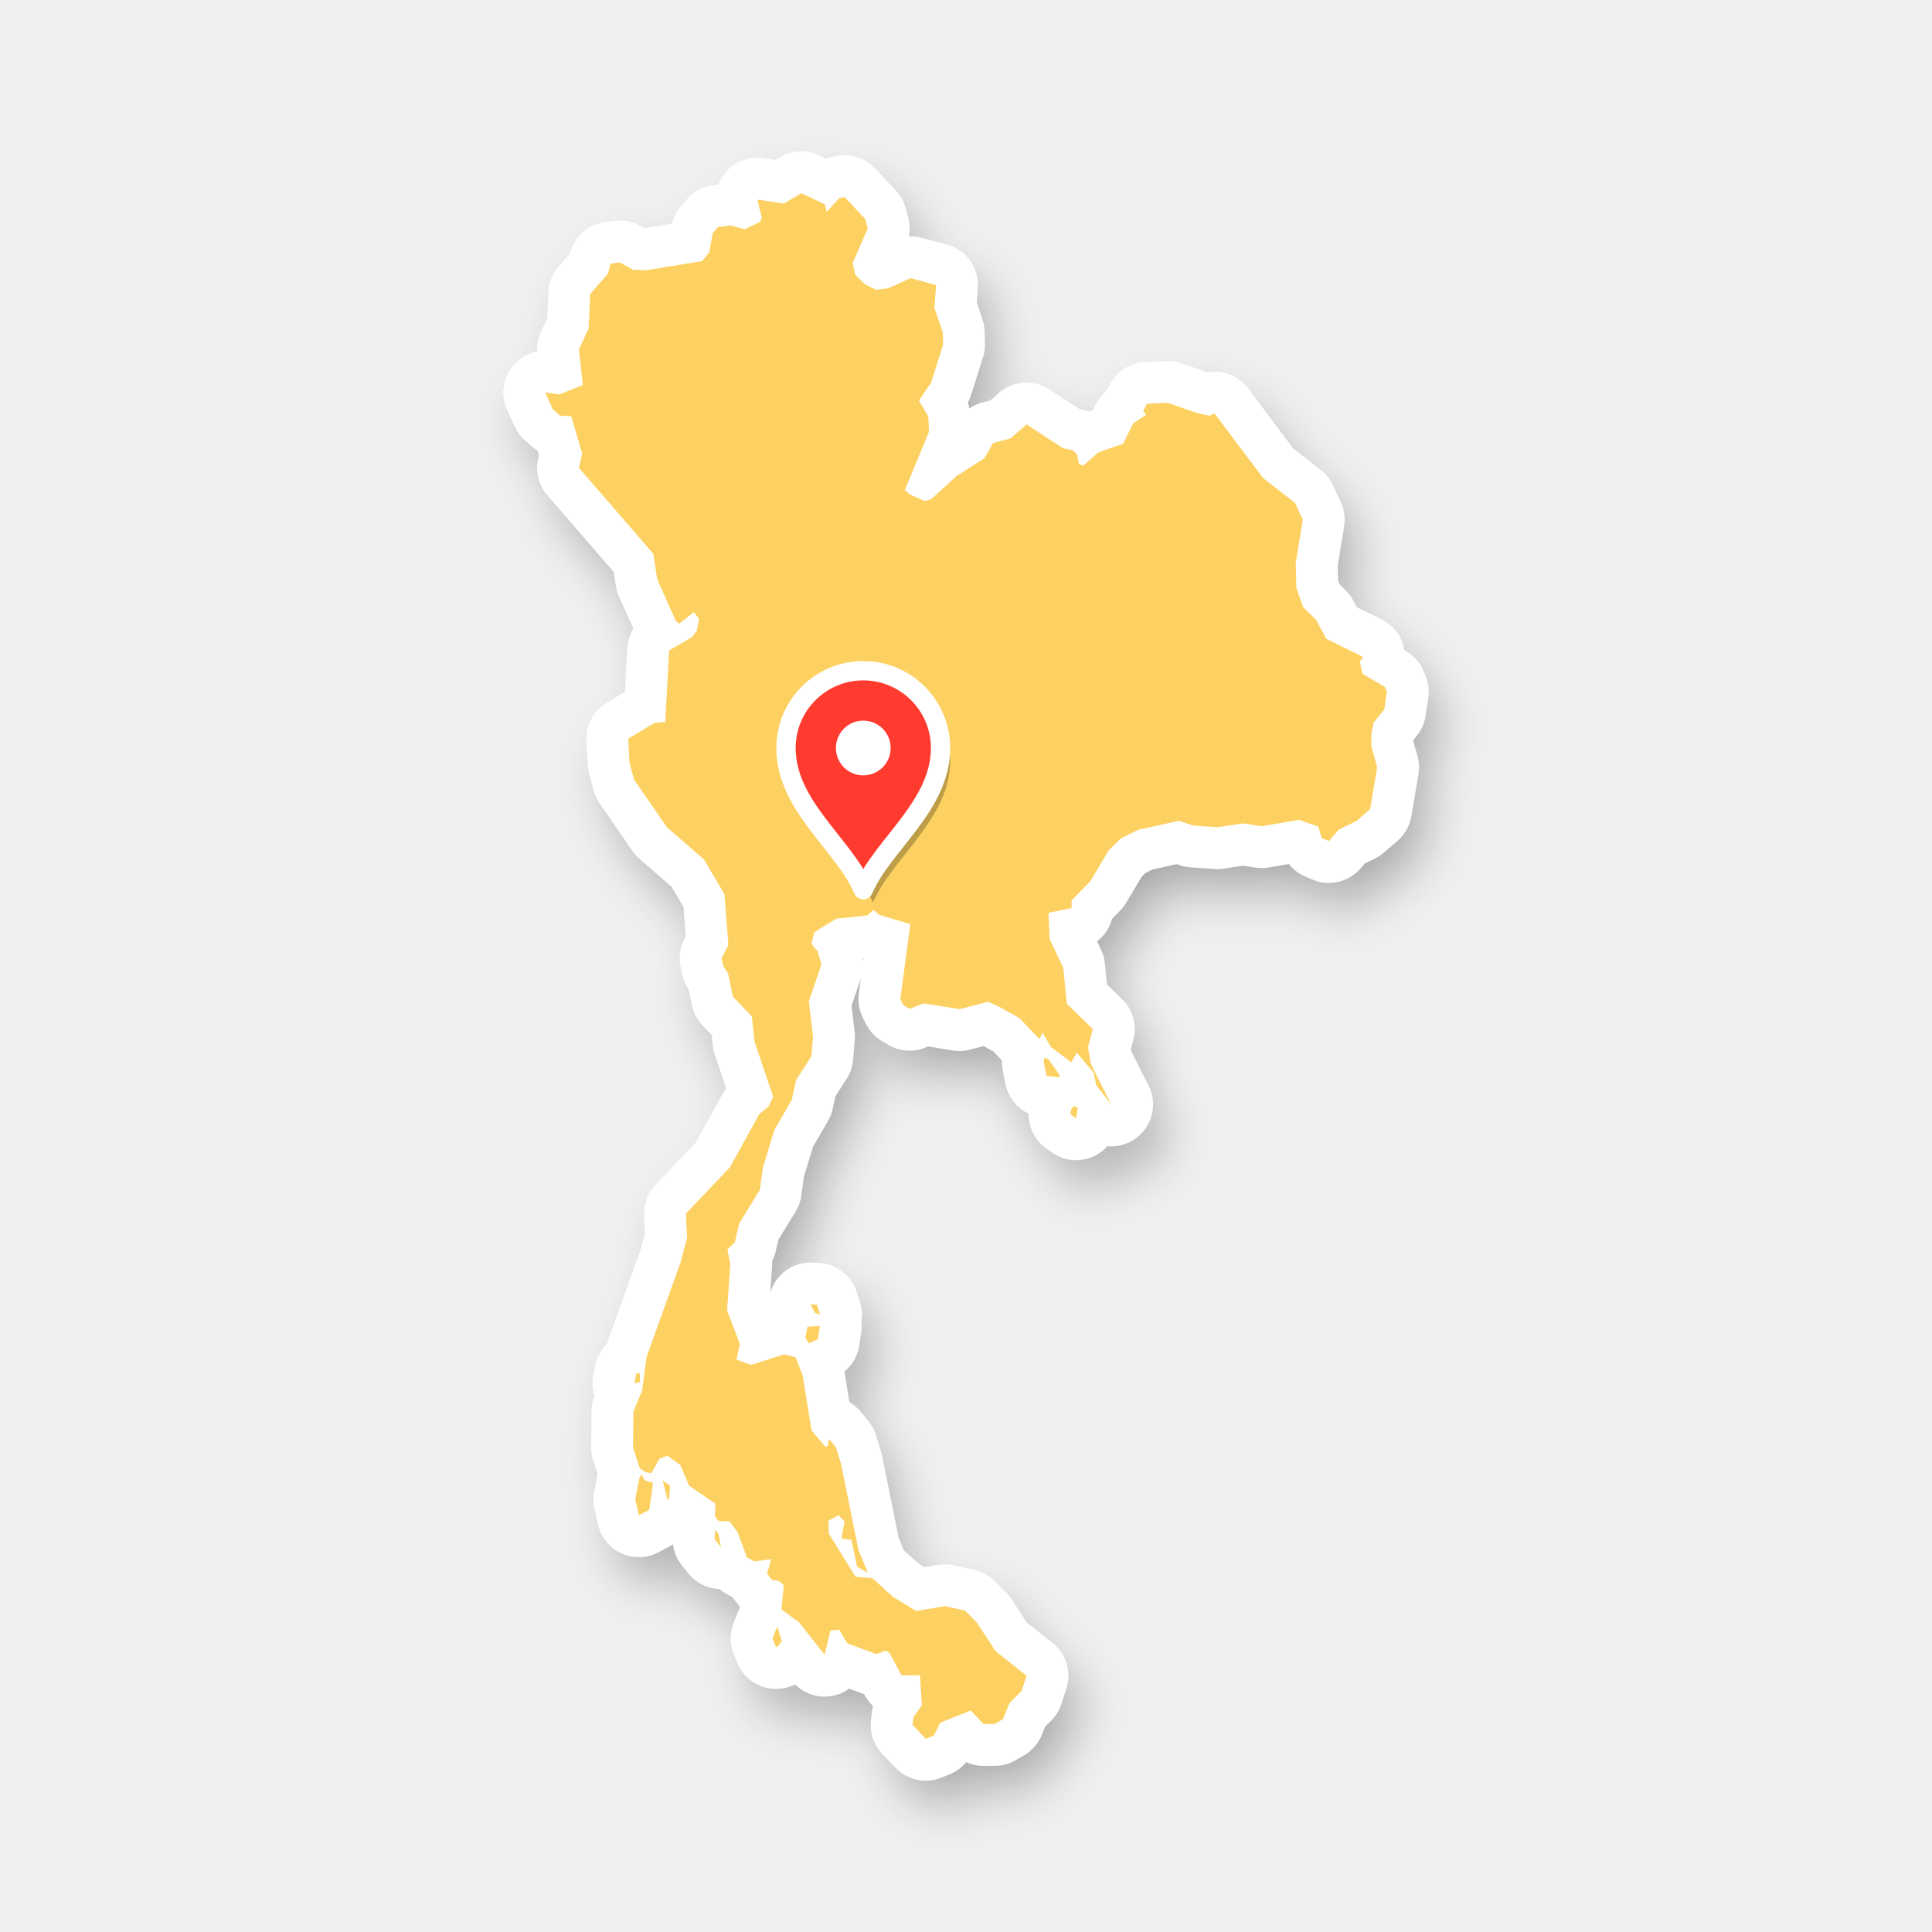
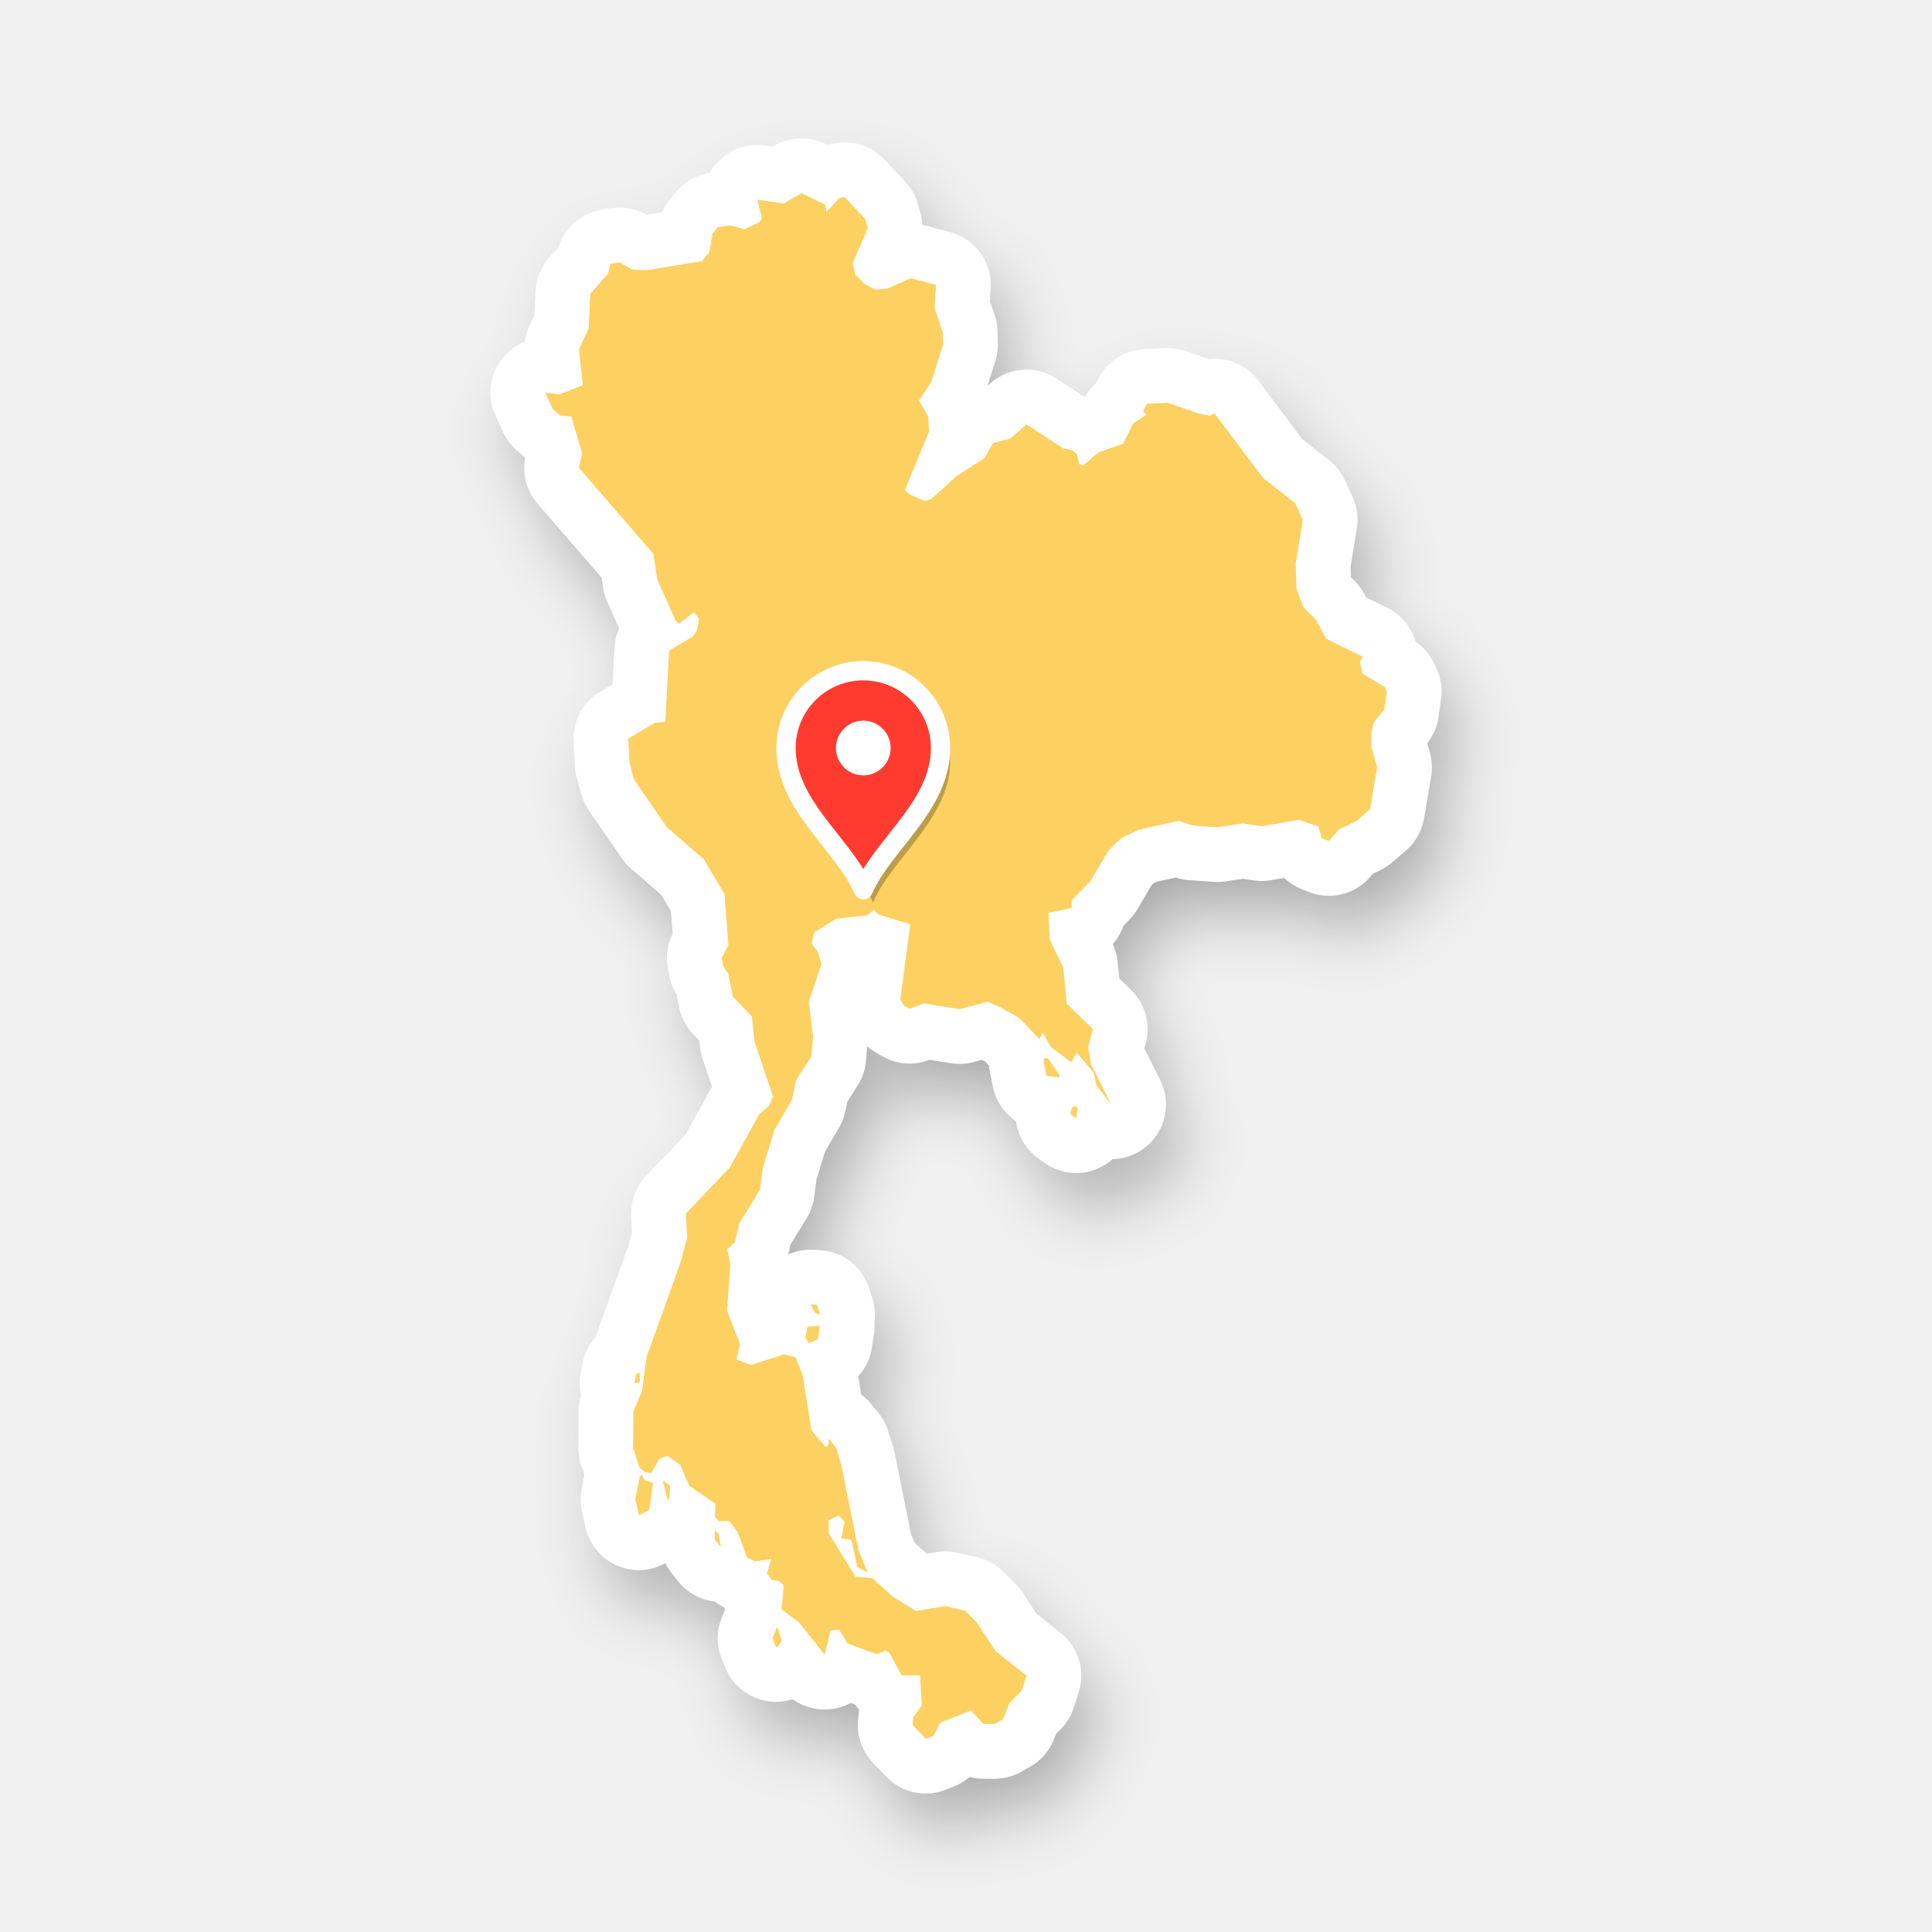
<svg xmlns="http://www.w3.org/2000/svg" width="600" height="600" viewBox="0 0 600 600">
  <defs>
    <filter id="s" x="-20%" y="-20%" width="140%" height="140%">
-       <feGaussianBlur stdDeviation="7" />
+       <feGaussianBlur stdDeviation="9" />
    </filter>
  </defs>
-   <path d="M334.7 344.0L334.2 347.3L332.4 346.0L332.8 344.2L333.6 343.5L334.7 344.0ZM329.0 333.8L329.1 334.6L325.0 334.1L324.1 329.6L324.4 328.5L325.6 328.9L329.0 333.8ZM202.0 466.5L201.6 468.9L198.4 470.6L197.3 465.7L198.6 458.9L199.2 457.9L200.2 459.7L202.8 460.5L202.0 466.5ZM256.2 63.5L256.7 65.8L260.7 61.5L262.3 61.2L268.7 68.0L269.5 70.9L264.8 81.7L265.6 85.3L268.6 88.3L272.1 90.0L275.9 89.5L282.8 86.4L290.7 88.5L290.2 95.6L292.8 103.3L292.9 107.0L289.2 118.7L285.4 124.4L288.3 129.4L288.5 134.1L281.0 152.2L282.6 153.6L287.2 155.6L289.2 155.0L297.0 147.9L305.7 142.3L308.4 137.6L313.9 136.1L318.8 131.8L330.1 139.2L333.0 139.8L334.5 141.1L335.1 144.1L336.4 144.6L341.1 140.5L348.8 137.8L351.9 131.5L356.0 128.8L355.0 127.7L356.2 125.4L362.6 125.1L372.2 128.4L375.6 129.1L377.2 128.4L392.3 148.5L402.2 156.2L404.6 161.4L402.4 174.9L402.6 182.6L404.7 188.5L408.8 192.6L411.9 198.4L423.3 204.0L422.3 205.5L423.1 209.2L430.1 213.4L430.7 214.8L429.9 220.3L426.6 224.4L425.9 227.8L425.9 231.9L427.7 238.3L425.5 251.3L421.2 255.0L415.8 257.6L412.7 261.2L410.5 260.3L409.4 256.7L403.4 254.6L391.8 256.6L386.0 255.7L378.2 256.9L370.6 256.4L366.1 254.9L353.5 257.7L348.2 260.3L344.3 264.1L338.6 273.7L332.8 279.6L332.8 282.0L325.6 283.5L326.0 291.7L330.2 300.5L331.3 311.7L339.4 319.6L337.9 325.2L338.8 330.5L345.1 343.0L340.5 337.1L339.6 333.1L334.4 326.9L332.7 329.9L326.4 325.2L323.8 320.7L322.8 322.7L316.6 316.2L310.4 312.7L306.8 311.1L298.0 313.4L286.8 311.6L282.5 313.3L280.6 312.2L279.6 310.3L282.7 287.0L273.0 284.1L271.3 282.6L269.3 284.3L259.7 285.3L252.9 289.5L252.0 293.1L253.9 295.4L255.1 299.5L251.2 311.0L252.5 322.0L252.0 328.0L247.2 335.5L245.9 341.6L240.5 350.9L236.9 362.7L236.0 369.5L229.6 379.9L228.2 385.8L225.9 388.0L226.8 392.7L225.8 407.0L229.8 417.4L228.7 422.2L233.2 423.9L243.5 420.6L247.1 421.5L249.3 427.2L252.0 444.2L256.4 449.4L257.2 448.9L257.4 446.8L259.6 449.5L261.2 454.6L266.6 481.4L269.5 488.4L266.2 486.6L264.4 478.2L261.3 477.8L262.3 472.5L260.4 470.6L257.3 472.2L257.4 476.3L265.7 489.7L270.9 490.1L277.3 495.9L284.5 500.3L293.5 498.8L299.7 500.2L303.3 503.8L309.2 512.8L318.8 520.4L317.3 525.1L313.5 528.9L311.5 533.9L308.9 535.4L305.4 535.4L301.5 531.2L292.0 535.0L290.0 539.0L287.5 540.0L283.4 535.7L283.7 533.2L286.3 529.6L285.7 520.3L280.0 520.3L276.2 513.3L275.0 512.6L272.2 513.7L263.2 510.4L260.6 506.1L257.9 506.4L256.1 513.9L248.2 503.9L242.7 499.8L243.4 492.3L241.8 490.9L239.8 490.7L238.2 488.7L239.5 484.2L234.4 484.9L232.0 483.7L229.0 475.7L226.5 472.4L223.2 472.4L222.0 470.9L222.2 467.0L214.0 461.4L211.3 455.0L207.3 452.1L204.8 453.0L202.3 457.5L200.5 457.2L198.7 456.0L196.6 449.6L196.7 438.4L199.4 431.9L200.8 421.4L211.3 392.2L213.4 384.4L213.0 376.9L226.7 362.5L235.8 346.0L238.7 343.6L240.1 340.6L234.3 323.4L233.5 315.7L227.6 309.5L226.1 302.3L224.6 300.0L224.1 297.6L226.2 293.5L225.0 277.7L218.6 266.9L207.1 256.9L196.9 242.1L195.5 236.9L195.1 229.4L203.3 224.5L206.6 224.2L207.8 202.0L215.0 197.8L216.4 195.9L217.1 192.2L215.5 190.1L210.9 193.7L209.9 192.9L204.1 179.9L202.9 172.0L179.8 145.3L180.8 140.8L177.4 129.3L174.0 129.1L171.7 127.1L169.3 121.9L173.7 122.5L181.0 119.6L179.8 108.5L182.8 102.0L183.3 91.3L188.8 85.0L189.6 81.9L192.5 81.5L196.6 83.8L200.8 83.9L218.0 81.1L220.3 78.3L221.3 72.5L223.0 70.5L226.9 70.0L231.3 71.2L236.0 68.9L236.6 67.7L235.2 62.0L243.4 63.2L248.9 60.0L256.2 63.5ZM254.7 408.3L253.1 407.7L251.7 405.1L253.7 405.2L254.7 408.3ZM254.6 411.8L254.0 415.9L251.2 417.2L250.1 415.4L250.8 412.0L254.6 411.8ZM241.6 511.3L241.0 511.5L239.9 508.8L241.4 505.1L242.8 509.7L241.6 511.3ZM207.8 465.4L207.4 466.0L205.8 459.8L208.1 461.4L207.8 465.4ZM198.8 429.2L197.0 429.6L197.6 426.6L198.6 426.3L198.8 429.2ZM223.2 476.5L223.9 480.5L221.9 478.0L222.1 475.1L223.2 476.5Z" transform="translate(5 9)" fill="#000" fill-opacity=".22" stroke="#000" stroke-opacity=".22" stroke-width="26" stroke-linejoin="round" filter="url(#s)" />
-   <path d="M334.7 344.0L334.2 347.3L332.4 346.0L332.8 344.2L333.6 343.5L334.7 344.0ZM329.0 333.8L329.1 334.6L325.0 334.1L324.1 329.6L324.4 328.5L325.6 328.9L329.0 333.8ZM202.0 466.5L201.6 468.9L198.4 470.6L197.3 465.7L198.6 458.9L199.2 457.9L200.2 459.7L202.8 460.5L202.0 466.5ZM256.2 63.5L256.7 65.8L260.7 61.5L262.3 61.2L268.7 68.0L269.5 70.9L264.8 81.7L265.6 85.3L268.6 88.3L272.1 90.0L275.9 89.5L282.8 86.4L290.7 88.5L290.2 95.6L292.8 103.3L292.9 107.0L289.2 118.7L285.4 124.4L288.3 129.4L288.5 134.1L281.0 152.2L282.6 153.6L287.2 155.6L289.2 155.0L297.0 147.9L305.7 142.3L308.4 137.6L313.9 136.1L318.8 131.8L330.1 139.2L333.0 139.8L334.5 141.1L335.1 144.1L336.4 144.6L341.1 140.5L348.8 137.8L351.9 131.5L356.0 128.8L355.0 127.7L356.2 125.4L362.6 125.1L372.2 128.4L375.6 129.1L377.2 128.4L392.3 148.5L402.2 156.2L404.6 161.4L402.4 174.9L402.6 182.6L404.7 188.5L408.8 192.6L411.9 198.4L423.3 204.0L422.3 205.5L423.1 209.2L430.1 213.4L430.7 214.8L429.9 220.3L426.6 224.4L425.9 227.8L425.9 231.9L427.7 238.3L425.5 251.3L421.2 255.0L415.8 257.6L412.7 261.2L410.5 260.3L409.4 256.7L403.4 254.6L391.8 256.6L386.0 255.7L378.2 256.9L370.6 256.4L366.1 254.9L353.5 257.7L348.2 260.3L344.3 264.1L338.6 273.7L332.8 279.6L332.8 282.0L325.6 283.5L326.0 291.7L330.2 300.5L331.3 311.7L339.4 319.6L337.9 325.2L338.8 330.5L345.1 343.0L340.5 337.1L339.6 333.1L334.4 326.9L332.7 329.9L326.4 325.2L323.8 320.7L322.8 322.7L316.6 316.2L310.4 312.7L306.8 311.1L298.0 313.4L286.8 311.6L282.5 313.3L280.6 312.2L279.6 310.3L282.7 287.0L273.0 284.1L271.3 282.6L269.3 284.3L259.7 285.3L252.9 289.5L252.0 293.1L253.9 295.4L255.1 299.5L251.2 311.0L252.5 322.0L252.0 328.0L247.2 335.5L245.9 341.6L240.5 350.9L236.9 362.7L236.0 369.5L229.6 379.9L228.2 385.8L225.9 388.0L226.8 392.7L225.8 407.0L229.8 417.4L228.7 422.2L233.2 423.9L243.5 420.6L247.1 421.5L249.3 427.2L252.0 444.2L256.4 449.4L257.2 448.9L257.4 446.8L259.6 449.5L261.2 454.6L266.6 481.4L269.5 488.4L266.2 486.6L264.4 478.2L261.3 477.8L262.3 472.5L260.4 470.6L257.3 472.2L257.4 476.3L265.7 489.7L270.9 490.1L277.3 495.9L284.5 500.3L293.5 498.8L299.7 500.2L303.3 503.8L309.2 512.8L318.8 520.4L317.3 525.1L313.5 528.9L311.5 533.9L308.9 535.4L305.4 535.4L301.5 531.2L292.0 535.0L290.0 539.0L287.5 540.0L283.4 535.7L283.7 533.2L286.3 529.6L285.7 520.3L280.0 520.3L276.2 513.3L275.0 512.6L272.2 513.7L263.2 510.4L260.6 506.1L257.9 506.4L256.1 513.9L248.2 503.9L242.7 499.8L243.4 492.3L241.8 490.9L239.8 490.7L238.2 488.7L239.5 484.2L234.4 484.9L232.0 483.7L229.0 475.7L226.5 472.4L223.2 472.4L222.0 470.9L222.2 467.0L214.0 461.4L211.3 455.0L207.3 452.1L204.8 453.0L202.3 457.5L200.5 457.2L198.7 456.0L196.6 449.6L196.7 438.4L199.4 431.9L200.8 421.4L211.3 392.2L213.4 384.4L213.0 376.9L226.7 362.5L235.8 346.0L238.7 343.6L240.1 340.6L234.3 323.4L233.5 315.7L227.6 309.5L226.1 302.3L224.6 300.0L224.1 297.6L226.2 293.5L225.0 277.7L218.6 266.9L207.1 256.9L196.9 242.1L195.5 236.9L195.1 229.4L203.3 224.5L206.6 224.2L207.8 202.0L215.0 197.8L216.4 195.9L217.1 192.2L215.5 190.1L210.9 193.7L209.9 192.9L204.1 179.9L202.9 172.0L179.8 145.3L180.8 140.8L177.4 129.3L174.0 129.1L171.7 127.1L169.3 121.9L173.7 122.5L181.0 119.6L179.8 108.5L182.8 102.0L183.3 91.3L188.8 85.0L189.6 81.9L192.5 81.5L196.6 83.8L200.8 83.9L218.0 81.1L220.3 78.3L221.3 72.5L223.0 70.5L226.9 70.0L231.3 71.2L236.0 68.9L236.6 67.7L235.2 62.0L243.4 63.2L248.9 60.0L256.2 63.5ZM254.7 408.3L253.1 407.7L251.7 405.1L253.7 405.2L254.7 408.3ZM254.6 411.8L254.0 415.9L251.2 417.2L250.1 415.4L250.8 412.0L254.6 411.8ZM241.6 511.3L241.0 511.5L239.9 508.8L241.4 505.1L242.8 509.7L241.6 511.3ZM207.8 465.4L207.4 466.0L205.8 459.8L208.1 461.4L207.8 465.4ZM198.8 429.2L197.0 429.6L197.6 426.6L198.6 426.3L198.8 429.2ZM223.2 476.5L223.9 480.5L221.9 478.0L222.1 475.1L223.2 476.5Z" fill="#fff" stroke="#fff" stroke-width="26" stroke-linejoin="round" />
+   <path d="M334.7 344.0L334.2 347.3L332.4 346.0L332.8 344.2L333.6 343.5L334.7 344.0ZM329.0 333.8L329.1 334.6L325.0 334.1L324.1 329.6L324.4 328.5L325.6 328.9L329.0 333.8ZM202.0 466.5L201.6 468.9L198.4 470.6L197.3 465.7L198.6 458.9L199.2 457.9L200.2 459.7L202.8 460.5L202.0 466.5ZM256.2 63.5L256.7 65.8L260.7 61.5L262.3 61.2L268.7 68.0L269.5 70.9L264.8 81.7L265.6 85.3L268.6 88.3L272.1 90.0L275.9 89.5L282.8 86.4L290.7 88.5L290.2 95.6L292.8 103.3L292.9 107.0L289.2 118.7L285.4 124.4L288.3 129.4L288.5 134.1L281.0 152.2L282.6 153.6L287.2 155.6L289.2 155.0L297.0 147.9L305.7 142.3L308.4 137.6L313.9 136.1L318.8 131.8L330.1 139.2L333.0 139.8L334.5 141.1L335.1 144.1L336.4 144.6L341.1 140.5L348.8 137.8L351.9 131.5L356.0 128.8L355.0 127.7L356.2 125.4L362.6 125.1L372.2 128.4L375.6 129.1L377.2 128.4L392.3 148.5L402.2 156.2L404.6 161.4L402.4 174.9L402.6 182.6L404.7 188.5L408.8 192.6L411.9 198.4L423.3 204.0L422.3 205.5L423.1 209.2L430.1 213.4L430.7 214.8L429.9 220.3L426.6 224.4L425.9 227.8L425.9 231.9L427.7 238.3L425.5 251.3L421.2 255.0L415.8 257.6L412.7 261.2L410.5 260.3L409.4 256.7L403.4 254.6L391.8 256.6L386.0 255.7L378.2 256.9L370.6 256.4L366.1 254.9L353.5 257.7L348.2 260.3L344.3 264.1L338.6 273.7L332.8 279.6L332.8 282.0L325.6 283.5L326.0 291.7L330.2 300.5L331.3 311.7L339.4 319.6L337.9 325.2L338.8 330.5L345.1 343.0L340.5 337.1L339.6 333.1L334.4 326.9L332.7 329.9L326.4 325.2L323.8 320.7L322.8 322.7L316.6 316.2L310.4 312.7L306.8 311.1L298.0 313.4L286.8 311.6L282.5 313.3L280.6 312.2L279.6 310.3L282.7 287.0L273.0 284.1L271.3 282.6L269.3 284.3L259.7 285.3L252.9 289.5L252.0 293.1L253.9 295.4L255.1 299.5L251.2 311.0L252.5 322.0L252.0 328.0L247.2 335.5L245.9 341.6L240.5 350.9L236.9 362.7L236.0 369.5L229.6 379.9L228.2 385.8L225.9 388.0L226.8 392.7L225.8 407.0L229.8 417.4L228.7 422.2L233.2 423.9L243.5 420.6L247.1 421.5L249.3 427.2L252.0 444.2L256.4 449.4L257.2 448.9L257.4 446.8L259.6 449.5L261.2 454.6L266.6 481.4L269.5 488.4L266.2 486.6L264.4 478.2L261.3 477.8L262.3 472.5L260.4 470.6L257.3 472.2L257.4 476.3L265.7 489.7L270.9 490.1L277.3 495.9L284.5 500.3L293.5 498.8L299.7 500.2L303.3 503.8L309.2 512.8L318.8 520.4L317.3 525.1L313.5 528.9L311.5 533.9L308.9 535.4L305.4 535.4L301.5 531.2L292.0 535.0L290.0 539.0L287.5 540.0L283.4 535.7L283.7 533.2L286.3 529.6L285.7 520.3L280.0 520.3L276.2 513.3L275.0 512.6L272.2 513.7L263.2 510.4L260.6 506.1L257.9 506.4L256.1 513.9L248.2 503.9L242.7 499.8L243.4 492.3L241.8 490.9L239.8 490.7L238.2 488.7L239.5 484.2L234.4 484.9L232.0 483.7L229.0 475.7L226.5 472.4L223.2 472.4L222.0 470.9L222.2 467.0L214.0 461.4L211.3 455.0L207.3 452.1L204.8 453.0L202.3 457.5L200.5 457.2L198.7 456.0L196.6 449.6L196.7 438.4L199.4 431.9L200.8 421.4L211.3 392.2L213.4 384.4L213.0 376.9L226.7 362.5L235.8 346.0L238.7 343.6L240.1 340.6L234.3 323.4L233.5 315.7L227.6 309.5L226.1 302.3L224.6 300.0L224.1 297.6L226.2 293.5L225.0 277.7L218.6 266.9L207.1 256.9L196.9 242.1L195.5 236.9L195.1 229.4L203.3 224.5L206.6 224.2L207.8 202.0L215.0 197.8L216.4 195.9L217.1 192.2L215.5 190.1L210.9 193.7L209.9 192.9L204.1 179.9L202.9 172.0L179.8 145.3L180.8 140.8L177.4 129.3L174.0 129.1L171.7 127.1L169.3 121.9L173.7 122.5L181.0 119.6L179.8 108.5L182.8 102.0L183.3 91.3L188.8 85.0L189.6 81.9L192.5 81.5L196.6 83.8L200.8 83.9L218.0 81.1L220.3 78.3L221.3 72.5L223.0 70.5L226.9 70.0L231.3 71.2L236.0 68.9L236.6 67.7L235.2 62.0L243.4 63.2L248.9 60.0L256.2 63.5ZM254.7 408.3L253.1 407.7L251.7 405.1L253.7 405.2L254.7 408.3ZM254.6 411.8L254.0 415.9L251.2 417.2L250.1 415.4L250.8 412.0L254.6 411.8ZM241.6 511.3L241.0 511.5L239.9 508.8L241.4 505.1L242.8 509.7L241.6 511.3ZM207.8 465.4L207.4 466.0L205.8 459.8L208.1 461.4L207.8 465.4ZM198.8 429.2L197.0 429.6L197.6 426.6L198.6 426.3L198.8 429.2ZM223.2 476.5L223.9 480.5L221.9 478.0L222.1 475.1L223.2 476.5Z" transform="translate(6 12)" fill="#000" fill-opacity=".22" stroke="#000" stroke-opacity=".22" stroke-width="34" stroke-linejoin="round" filter="url(#s)" />
+   <path d="M334.7 344.0L334.2 347.3L332.4 346.0L332.8 344.2L333.6 343.5L334.7 344.0ZM329.0 333.8L329.1 334.6L325.0 334.1L324.1 329.6L324.4 328.5L325.6 328.9L329.0 333.8ZM202.0 466.5L201.6 468.9L198.4 470.6L197.3 465.7L198.6 458.9L199.2 457.9L200.2 459.7L202.8 460.5L202.0 466.5ZM256.2 63.5L256.7 65.8L260.7 61.5L262.3 61.2L268.7 68.0L269.5 70.9L264.8 81.7L265.6 85.3L268.6 88.3L272.1 90.0L275.9 89.5L282.8 86.4L290.7 88.5L290.2 95.6L292.8 103.3L292.9 107.0L289.2 118.7L285.4 124.4L288.3 129.4L288.5 134.1L281.0 152.2L282.6 153.6L287.2 155.6L289.2 155.0L297.0 147.9L305.7 142.3L308.4 137.6L313.9 136.1L318.8 131.8L330.1 139.2L333.0 139.8L334.5 141.1L335.1 144.1L336.4 144.6L341.1 140.5L348.8 137.8L351.9 131.5L356.0 128.8L355.0 127.7L356.2 125.4L362.6 125.1L372.2 128.4L375.6 129.1L377.2 128.4L392.3 148.5L402.2 156.2L404.6 161.4L402.4 174.9L402.6 182.6L404.7 188.5L408.8 192.6L411.9 198.4L423.3 204.0L422.3 205.5L423.1 209.2L430.1 213.4L430.7 214.8L429.9 220.3L426.6 224.4L425.9 227.8L425.9 231.9L427.7 238.3L425.5 251.3L421.2 255.0L415.8 257.6L412.7 261.2L410.5 260.3L409.4 256.7L403.4 254.6L391.8 256.6L386.0 255.7L378.2 256.9L370.6 256.4L366.1 254.9L353.5 257.7L348.2 260.3L344.3 264.1L338.6 273.7L332.8 279.6L332.8 282.0L325.6 283.5L326.0 291.7L330.2 300.5L331.3 311.7L339.4 319.6L337.9 325.2L338.8 330.5L345.1 343.0L340.5 337.1L339.6 333.1L334.4 326.9L332.7 329.9L326.4 325.2L323.8 320.7L322.8 322.7L316.6 316.2L310.4 312.7L306.8 311.1L298.0 313.4L286.8 311.6L282.5 313.3L280.6 312.2L279.6 310.3L282.7 287.0L273.0 284.1L271.3 282.6L269.3 284.3L259.7 285.3L252.9 289.5L252.0 293.1L253.9 295.4L255.1 299.5L251.2 311.0L252.5 322.0L252.0 328.0L247.2 335.5L245.9 341.6L240.5 350.9L236.9 362.7L236.0 369.5L229.6 379.9L228.2 385.8L225.9 388.0L226.8 392.7L225.8 407.0L229.8 417.4L228.7 422.2L233.2 423.9L243.5 420.6L247.1 421.5L249.3 427.2L252.0 444.2L256.4 449.4L257.2 448.9L257.4 446.8L259.6 449.5L261.2 454.6L266.6 481.4L269.5 488.4L266.2 486.6L264.4 478.2L261.3 477.8L262.3 472.5L260.4 470.6L257.3 472.2L257.4 476.3L265.7 489.7L270.9 490.1L277.3 495.9L284.5 500.3L293.5 498.8L299.7 500.2L303.3 503.8L309.2 512.8L318.8 520.4L317.3 525.1L313.5 528.9L311.5 533.9L308.9 535.4L305.4 535.4L301.5 531.2L292.0 535.0L290.0 539.0L287.5 540.0L283.4 535.7L283.7 533.2L286.3 529.6L285.7 520.3L280.0 520.3L276.2 513.3L275.0 512.6L272.2 513.7L263.2 510.4L260.6 506.1L257.9 506.4L256.1 513.9L248.2 503.9L242.7 499.8L243.4 492.3L241.8 490.9L239.8 490.7L238.2 488.7L239.5 484.2L234.4 484.9L232.0 483.7L229.0 475.7L226.5 472.4L223.2 472.4L222.0 470.9L222.2 467.0L214.0 461.4L211.3 455.0L207.3 452.1L204.8 453.0L202.3 457.5L200.5 457.2L198.7 456.0L196.6 449.6L196.7 438.4L199.4 431.9L200.8 421.4L211.3 392.2L213.4 384.4L213.0 376.9L226.7 362.5L235.8 346.0L238.7 343.6L240.1 340.6L234.3 323.4L233.5 315.7L227.6 309.5L226.1 302.3L224.6 300.0L224.1 297.6L226.2 293.5L225.0 277.7L218.6 266.9L207.1 256.9L196.9 242.1L195.5 236.9L195.1 229.4L203.3 224.5L206.6 224.2L207.8 202.0L215.0 197.8L216.4 195.9L217.1 192.2L215.5 190.1L210.9 193.7L209.9 192.9L204.1 179.9L202.9 172.0L179.8 145.3L180.8 140.8L177.4 129.3L174.0 129.1L171.7 127.1L169.3 121.9L173.7 122.5L181.0 119.6L179.8 108.5L182.8 102.0L183.3 91.3L188.8 85.0L189.6 81.9L192.5 81.5L196.6 83.8L200.8 83.9L218.0 81.1L220.3 78.3L221.3 72.5L223.0 70.5L226.9 70.0L231.3 71.2L236.0 68.9L236.6 67.7L235.2 62.0L243.4 63.2L248.9 60.0L256.2 63.5ZM254.7 408.3L253.1 407.7L251.7 405.1L253.7 405.2L254.7 408.3ZM254.6 411.8L254.0 415.9L251.2 417.2L250.1 415.4L250.8 412.0L254.6 411.8ZM241.6 511.3L241.0 511.5L239.9 508.8L241.4 505.1L242.8 509.7L241.6 511.3ZM207.8 465.4L207.4 466.0L205.8 459.8L208.1 461.4L207.8 465.4ZM198.8 429.2L197.0 429.6L197.6 426.6L198.6 426.3L198.8 429.2ZM223.2 476.5L223.9 480.5L221.9 478.0L222.1 475.1L223.2 476.5Z" fill="#fff" stroke="#fff" stroke-width="34" stroke-linejoin="round" />
  <path d="M334.7 344.0L334.2 347.3L332.4 346.0L332.8 344.2L333.6 343.5L334.7 344.0ZM329.0 333.8L329.1 334.6L325.0 334.1L324.1 329.6L324.4 328.5L325.6 328.9L329.0 333.8ZM202.0 466.5L201.6 468.9L198.4 470.6L197.3 465.7L198.6 458.9L199.2 457.9L200.2 459.7L202.8 460.5L202.0 466.5ZM256.2 63.5L256.7 65.8L260.7 61.5L262.3 61.2L268.7 68.0L269.5 70.9L264.8 81.7L265.6 85.3L268.6 88.3L272.1 90.0L275.9 89.5L282.8 86.4L290.7 88.5L290.2 95.6L292.8 103.3L292.9 107.0L289.2 118.7L285.4 124.4L288.3 129.4L288.5 134.1L281.0 152.2L282.6 153.6L287.2 155.6L289.2 155.0L297.0 147.9L305.7 142.3L308.4 137.6L313.9 136.1L318.8 131.8L330.1 139.2L333.0 139.8L334.5 141.1L335.1 144.1L336.4 144.6L341.1 140.5L348.8 137.8L351.9 131.5L356.0 128.8L355.0 127.7L356.2 125.4L362.6 125.1L372.2 128.4L375.6 129.1L377.2 128.4L392.3 148.5L402.2 156.2L404.6 161.4L402.4 174.9L402.6 182.6L404.7 188.5L408.8 192.6L411.9 198.4L423.3 204.0L422.3 205.5L423.1 209.2L430.1 213.4L430.7 214.8L429.9 220.3L426.6 224.4L425.9 227.8L425.9 231.9L427.7 238.3L425.5 251.3L421.2 255.0L415.8 257.6L412.7 261.2L410.5 260.3L409.4 256.7L403.4 254.6L391.8 256.6L386.0 255.7L378.2 256.9L370.6 256.4L366.1 254.9L353.5 257.7L348.2 260.3L344.3 264.1L338.6 273.7L332.8 279.6L332.8 282.0L325.6 283.5L326.0 291.7L330.2 300.5L331.3 311.7L339.4 319.6L337.9 325.2L338.8 330.5L345.1 343.0L340.5 337.1L339.6 333.1L334.4 326.9L332.7 329.9L326.4 325.2L323.8 320.7L322.8 322.7L316.6 316.2L310.4 312.7L306.8 311.1L298.0 313.4L286.8 311.6L282.5 313.3L280.6 312.2L279.6 310.3L282.7 287.0L273.0 284.1L271.3 282.6L269.3 284.3L259.7 285.3L252.9 289.5L252.0 293.1L253.9 295.4L255.1 299.5L251.2 311.0L252.5 322.0L252.0 328.0L247.2 335.5L245.9 341.6L240.5 350.9L236.9 362.7L236.0 369.5L229.6 379.9L228.2 385.8L225.9 388.0L226.8 392.7L225.8 407.0L229.8 417.4L228.7 422.2L233.2 423.9L243.5 420.6L247.1 421.5L249.3 427.2L252.0 444.2L256.4 449.4L257.2 448.9L257.4 446.8L259.6 449.5L261.2 454.6L266.6 481.4L269.5 488.4L266.2 486.6L264.4 478.2L261.3 477.8L262.3 472.5L260.4 470.6L257.3 472.2L257.4 476.3L265.7 489.7L270.9 490.1L277.3 495.9L284.5 500.3L293.5 498.8L299.7 500.2L303.3 503.8L309.2 512.8L318.8 520.4L317.3 525.1L313.5 528.9L311.5 533.9L308.9 535.4L305.4 535.4L301.5 531.2L292.0 535.0L290.0 539.0L287.5 540.0L283.4 535.7L283.7 533.2L286.3 529.6L285.7 520.3L280.0 520.3L276.2 513.3L275.0 512.6L272.2 513.7L263.2 510.4L260.6 506.1L257.9 506.4L256.1 513.9L248.2 503.9L242.7 499.8L243.4 492.3L241.8 490.9L239.8 490.7L238.2 488.7L239.5 484.2L234.4 484.9L232.0 483.7L229.0 475.7L226.5 472.4L223.2 472.4L222.0 470.9L222.2 467.0L214.0 461.4L211.3 455.0L207.3 452.1L204.8 453.0L202.3 457.5L200.5 457.2L198.7 456.0L196.6 449.6L196.7 438.4L199.4 431.9L200.8 421.4L211.3 392.2L213.4 384.4L213.0 376.9L226.7 362.5L235.8 346.0L238.7 343.6L240.1 340.6L234.3 323.4L233.5 315.7L227.6 309.5L226.1 302.3L224.6 300.0L224.1 297.6L226.2 293.5L225.0 277.7L218.6 266.9L207.1 256.9L196.9 242.1L195.5 236.9L195.1 229.4L203.3 224.5L206.6 224.2L207.8 202.0L215.0 197.8L216.4 195.9L217.1 192.2L215.5 190.1L210.9 193.7L209.9 192.9L204.1 179.9L202.9 172.0L179.8 145.3L180.8 140.8L177.4 129.3L174.0 129.1L171.7 127.1L169.3 121.9L173.7 122.5L181.0 119.6L179.8 108.5L182.8 102.0L183.3 91.3L188.8 85.0L189.6 81.9L192.5 81.5L196.6 83.8L200.8 83.9L218.0 81.1L220.3 78.3L221.3 72.5L223.0 70.5L226.9 70.0L231.3 71.2L236.0 68.9L236.6 67.7L235.2 62.0L243.4 63.2L248.9 60.0L256.2 63.5ZM254.7 408.3L253.1 407.7L251.7 405.1L253.7 405.2L254.7 408.3ZM254.6 411.8L254.0 415.9L251.2 417.2L250.1 415.4L250.8 412.0L254.6 411.8ZM241.6 511.3L241.0 511.5L239.9 508.8L241.4 505.1L242.8 509.7L241.6 511.3ZM207.8 465.4L207.4 466.0L205.8 459.8L208.1 461.4L207.8 465.4ZM198.8 429.2L197.0 429.6L197.6 426.6L198.6 426.3L198.8 429.2ZM223.2 476.5L223.9 480.5L221.9 478.0L222.1 475.1L223.2 476.5Z" fill="#fdd161" />
  <g transform="translate(268.1 276.3)">
    <path d="M0 0C-6-14-24-26-24-44A24 24 0 0 1 24-44C24-26 6-14 0 0Z" fill="#000" fill-opacity=".25" transform="translate(3 4)" />
    <path d="M0 0C-6-14-24-26-24-44A24 24 0 0 1 24-44C24-26 6-14 0 0Z" fill="#ff3b30" stroke="#fff" stroke-width="6" stroke-linejoin="round" />
    <circle cy="-44" r="8.5" fill="#fff" />
  </g>
</svg>
